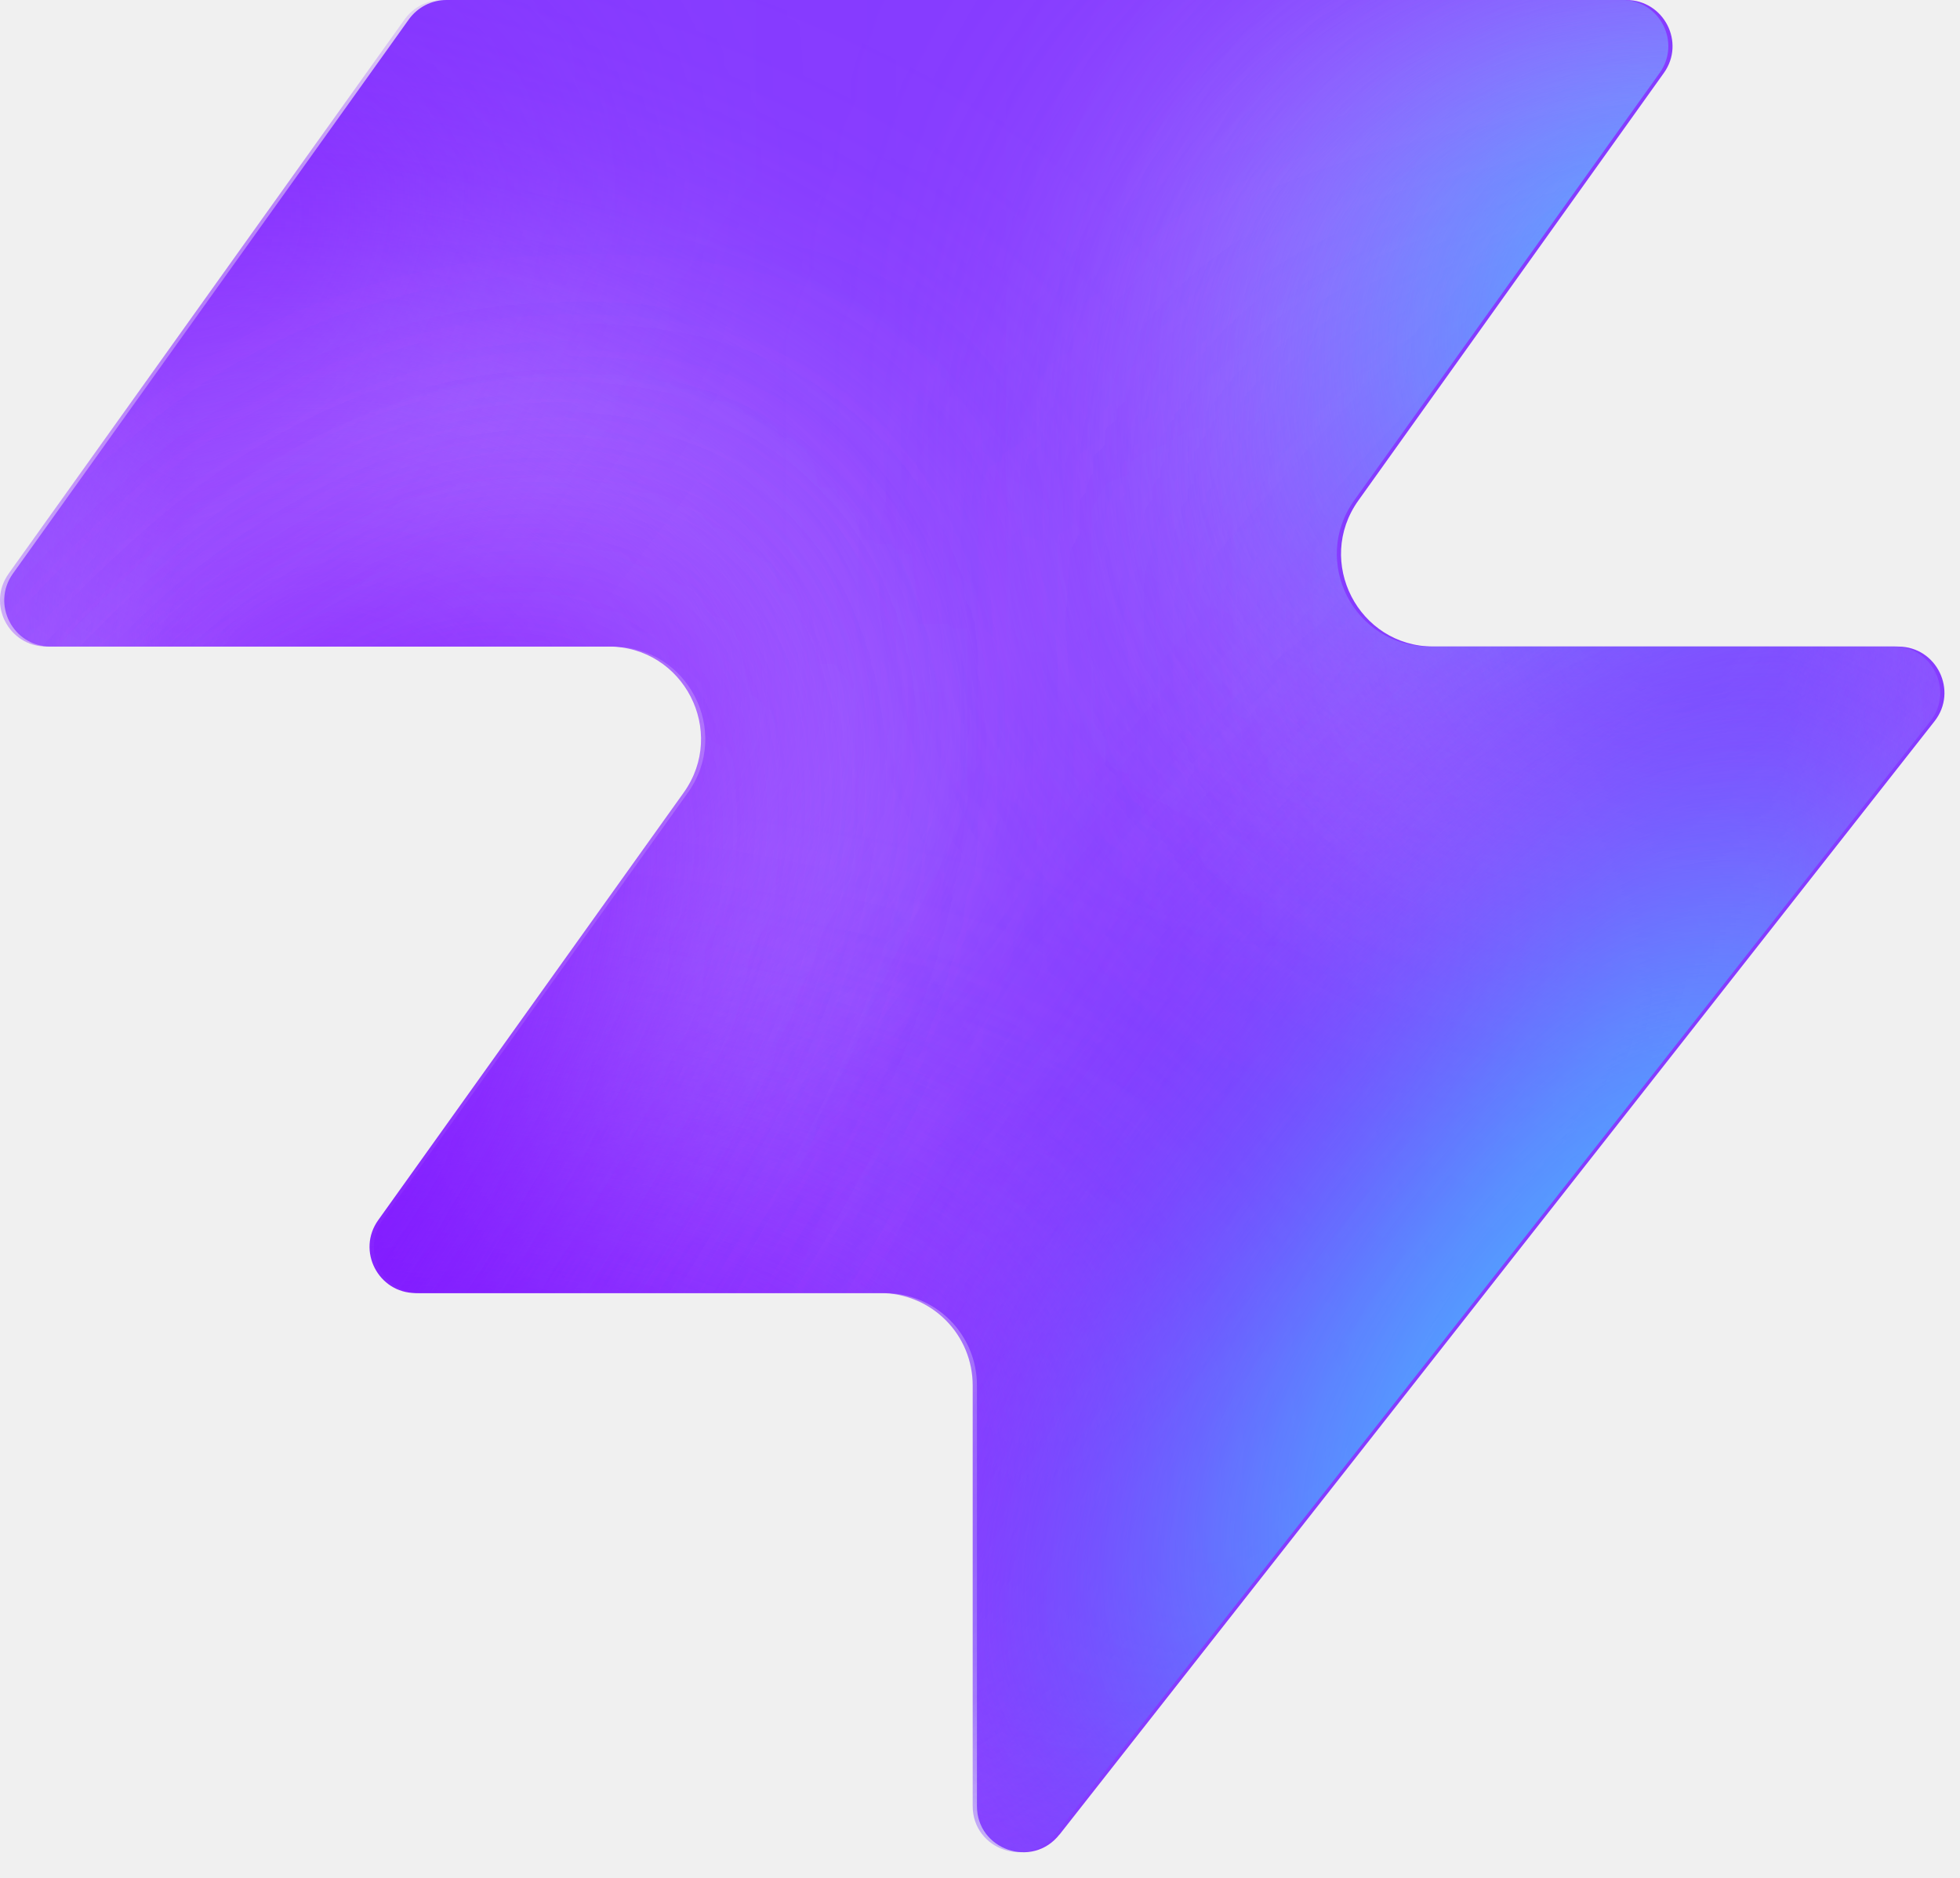
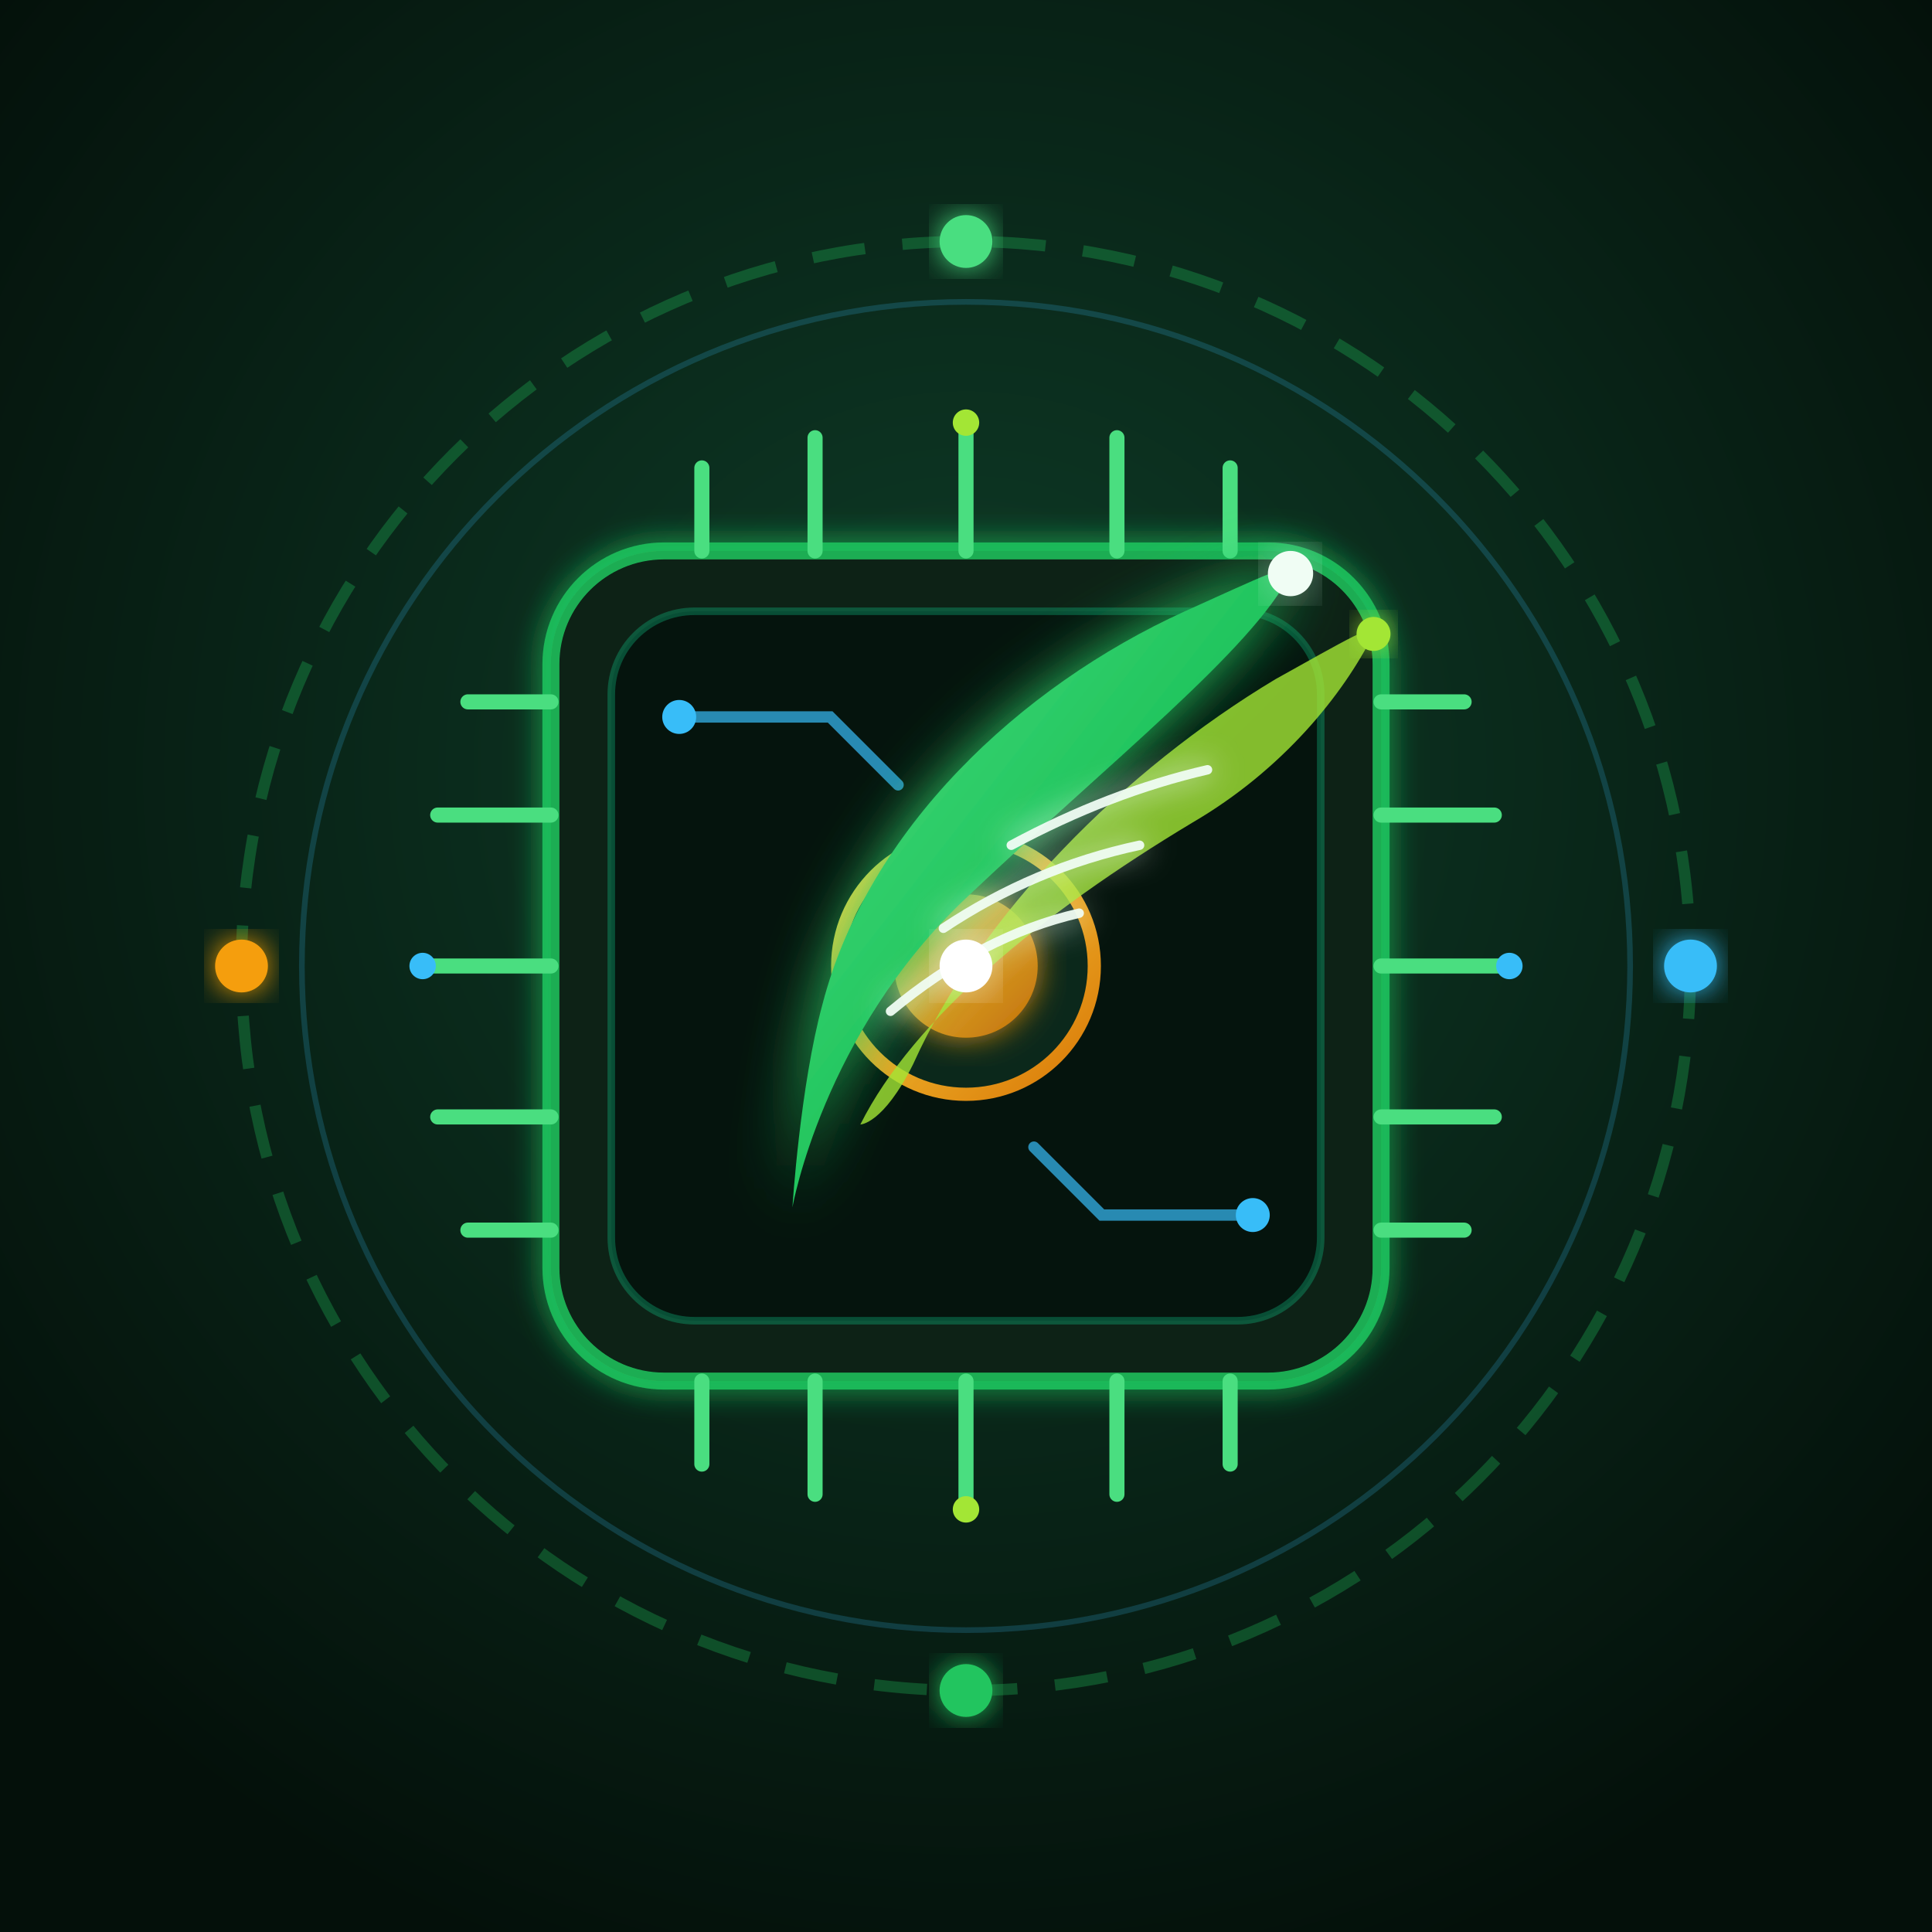
- <svg xmlns="http://www.w3.org/2000/svg" width="48" height="46" fill="none" viewBox="0 0 48 46">
-   <path fill="#863bff" d="M25.946 44.938c-.664.845-2.021.375-2.021-.698V33.937a2.26 2.26 0 0 0-2.262-2.262H10.287c-.92 0-1.456-1.04-.92-1.788l7.48-10.471c1.07-1.497 0-3.578-1.842-3.578H1.237c-.92 0-1.456-1.04-.92-1.788L10.013.474c.214-.297.556-.474.92-.474h28.894c.92 0 1.456 1.04.92 1.788l-7.48 10.471c-1.07 1.498 0 3.579 1.842 3.579h11.377c.943 0 1.473 1.088.89 1.83L25.947 44.94z" style="fill:#863bff;fill:color(display-p3 .525 .23 1);fill-opacity:1" />
-   <mask id="a" width="48" height="46" x="0" y="0" maskUnits="userSpaceOnUse" style="mask-type:alpha">
-     <path fill="#000" d="M25.842 44.938c-.664.844-2.021.375-2.021-.698V33.937a2.26 2.26 0 0 0-2.262-2.262H10.183c-.92 0-1.456-1.04-.92-1.788l7.48-10.471c1.07-1.498 0-3.579-1.842-3.579H1.133c-.92 0-1.456-1.04-.92-1.787L9.91.473c.214-.297.556-.474.92-.474h28.894c.92 0 1.456 1.04.92 1.788l-7.48 10.471c-1.07 1.498 0 3.578 1.842 3.578h11.377c.943 0 1.473 1.088.89 1.832L25.843 44.94z" style="fill:#000;fill-opacity:1" />
-   </mask>
-   <g mask="url(#a)">
-     <g filter="url(#b)">
-       <ellipse cx="5.508" cy="14.704" fill="#ede6ff" rx="5.508" ry="14.704" style="fill:#ede6ff;fill:color(display-p3 .927 .903 1);fill-opacity:1" transform="matrix(.00324 1 1 -.00324 -4.47 31.516)" />
-     </g>
-     <g filter="url(#c)">
-       <ellipse cx="10.399" cy="29.851" fill="#ede6ff" rx="10.399" ry="29.851" style="fill:#ede6ff;fill:color(display-p3 .927 .903 1);fill-opacity:1" transform="matrix(.00324 1 1 -.00324 -39.328 7.883)" />
-     </g>
-     <g filter="url(#d)">
-       <ellipse cx="5.508" cy="30.487" fill="#7e14ff" rx="5.508" ry="30.487" style="fill:#7e14ff;fill:color(display-p3 .492 .077 1);fill-opacity:1" transform="rotate(89.814 -25.913 -14.639)scale(1 -1)" />
-     </g>
-     <g filter="url(#e)">
-       <ellipse cx="5.508" cy="30.599" fill="#7e14ff" rx="5.508" ry="30.599" style="fill:#7e14ff;fill:color(display-p3 .492 .077 1);fill-opacity:1" transform="rotate(89.814 -32.644 -3.334)scale(1 -1)" />
-     </g>
-     <g filter="url(#f)">
-       <ellipse cx="5.508" cy="30.599" fill="#7e14ff" rx="5.508" ry="30.599" style="fill:#7e14ff;fill:color(display-p3 .492 .077 1);fill-opacity:1" transform="matrix(.00324 1 1 -.00324 -34.34 30.47)" />
-     </g>
-     <g filter="url(#g)">
-       <ellipse cx="14.072" cy="22.078" fill="#ede6ff" rx="14.072" ry="22.078" style="fill:#ede6ff;fill:color(display-p3 .927 .903 1);fill-opacity:1" transform="rotate(93.35 24.506 48.493)scale(-1 1)" />
-     </g>
-     <g filter="url(#h)">
-       <ellipse cx="3.47" cy="21.501" fill="#7e14ff" rx="3.47" ry="21.501" style="fill:#7e14ff;fill:color(display-p3 .492 .077 1);fill-opacity:1" transform="rotate(89.009 28.708 47.59)scale(-1 1)" />
-     </g>
-     <g filter="url(#i)">
-       <ellipse cx="3.47" cy="21.501" fill="#7e14ff" rx="3.47" ry="21.501" style="fill:#7e14ff;fill:color(display-p3 .492 .077 1);fill-opacity:1" transform="rotate(89.009 28.708 47.59)scale(-1 1)" />
-     </g>
-     <g filter="url(#j)">
-       <ellipse cx=".387" cy="8.972" fill="#7e14ff" rx="4.407" ry="29.108" style="fill:#7e14ff;fill:color(display-p3 .492 .077 1);fill-opacity:1" transform="rotate(39.51 .387 8.972)" />
-     </g>
-     <g filter="url(#k)">
-       <ellipse cx="47.523" cy="-6.092" fill="#7e14ff" rx="4.407" ry="29.108" style="fill:#7e14ff;fill:color(display-p3 .492 .077 1);fill-opacity:1" transform="rotate(37.892 47.523 -6.092)" />
-     </g>
-     <g filter="url(#l)">
-       <ellipse cx="41.412" cy="6.333" fill="#47bfff" rx="5.971" ry="9.665" style="fill:#47bfff;fill:color(display-p3 .28 .748 1);fill-opacity:1" transform="rotate(37.892 41.412 6.333)" />
-     </g>
-     <g filter="url(#m)">
-       <ellipse cx="-1.879" cy="38.332" fill="#7e14ff" rx="4.407" ry="29.108" style="fill:#7e14ff;fill:color(display-p3 .492 .077 1);fill-opacity:1" transform="rotate(37.892 -1.88 38.332)" />
-     </g>
-     <g filter="url(#n)">
-       <ellipse cx="-1.879" cy="38.332" fill="#7e14ff" rx="4.407" ry="29.108" style="fill:#7e14ff;fill:color(display-p3 .492 .077 1);fill-opacity:1" transform="rotate(37.892 -1.88 38.332)" />
-     </g>
-     <g filter="url(#o)">
-       <ellipse cx="35.651" cy="29.907" fill="#7e14ff" rx="4.407" ry="29.108" style="fill:#7e14ff;fill:color(display-p3 .492 .077 1);fill-opacity:1" transform="rotate(37.892 35.651 29.907)" />
-     </g>
-     <g filter="url(#p)">
-       <ellipse cx="38.418" cy="32.4" fill="#47bfff" rx="5.971" ry="15.297" style="fill:#47bfff;fill:color(display-p3 .28 .748 1);fill-opacity:1" transform="rotate(37.892 38.418 32.4)" />
-     </g>
-   </g>
+ <svg xmlns="http://www.w3.org/2000/svg" viewBox="0 0 512 512" width="512" height="512">
  <defs>
-     <filter id="b" width="60.045" height="41.654" x="-19.77" y="16.149" color-interpolation-filters="sRGB" filterUnits="userSpaceOnUse">
-       <feFlood flood-opacity="0" result="BackgroundImageFix" />
-       <feBlend in="SourceGraphic" in2="BackgroundImageFix" result="shape" />
-       <feGaussianBlur result="effect1_foregroundBlur_2002_17158" stdDeviation="7.659" />
+     <radialGradient id="bgGrad" cx="50%" cy="40%" r="65%">
+       <stop offset="0%" stop-color="#0f3d28" />
+       <stop offset="60%" stop-color="#082216" />
+       <stop offset="100%" stop-color="#04100a" />
+     </radialGradient>
+     <linearGradient id="leafGrad" x1="0%" y1="0%" x2="100%" y2="100%">
+       <stop offset="0%" stop-color="#4ade80" />
+       <stop offset="50%" stop-color="#22c55e" />
+       <stop offset="100%" stop-color="#10b981" />
+     </linearGradient>
+     <linearGradient id="goldGrad" x1="0%" y1="0%" x2="100%" y2="100%">
+       <stop offset="0%" stop-color="#fde047" />
+       <stop offset="100%" stop-color="#d97706" />
+     </linearGradient>
+     <linearGradient id="cyanGrad" x1="0%" y1="0%" x2="100%" y2="100%">
+       <stop offset="0%" stop-color="#38bdf8" />
+       <stop offset="100%" stop-color="#0284c7" />
+     </linearGradient>
+     <filter id="glow" x="-20%" y="-20%" width="140%" height="140%">
+       <feGaussianBlur stdDeviation="8" result="blur" />
+       <feComposite in="SourceGraphic" in2="blur" operator="over" />
    </filter>
-     <filter id="c" width="90.34" height="51.437" x="-54.613" y="-7.533" color-interpolation-filters="sRGB" filterUnits="userSpaceOnUse">
-       <feFlood flood-opacity="0" result="BackgroundImageFix" />
-       <feBlend in="SourceGraphic" in2="BackgroundImageFix" result="shape" />
-       <feGaussianBlur result="effect1_foregroundBlur_2002_17158" stdDeviation="7.659" />
-     </filter>
-     <filter id="d" width="79.355" height="29.4" x="-49.64" y="2.03" color-interpolation-filters="sRGB" filterUnits="userSpaceOnUse">
-       <feFlood flood-opacity="0" result="BackgroundImageFix" />
-       <feBlend in="SourceGraphic" in2="BackgroundImageFix" result="shape" />
-       <feGaussianBlur result="effect1_foregroundBlur_2002_17158" stdDeviation="4.596" />
-     </filter>
-     <filter id="e" width="79.579" height="29.4" x="-45.045" y="20.029" color-interpolation-filters="sRGB" filterUnits="userSpaceOnUse">
-       <feFlood flood-opacity="0" result="BackgroundImageFix" />
-       <feBlend in="SourceGraphic" in2="BackgroundImageFix" result="shape" />
-       <feGaussianBlur result="effect1_foregroundBlur_2002_17158" stdDeviation="4.596" />
-     </filter>
-     <filter id="f" width="79.579" height="29.4" x="-43.513" y="21.178" color-interpolation-filters="sRGB" filterUnits="userSpaceOnUse">
-       <feFlood flood-opacity="0" result="BackgroundImageFix" />
-       <feBlend in="SourceGraphic" in2="BackgroundImageFix" result="shape" />
-       <feGaussianBlur result="effect1_foregroundBlur_2002_17158" stdDeviation="4.596" />
-     </filter>
-     <filter id="g" width="74.749" height="58.852" x="15.756" y="-17.901" color-interpolation-filters="sRGB" filterUnits="userSpaceOnUse">
-       <feFlood flood-opacity="0" result="BackgroundImageFix" />
-       <feBlend in="SourceGraphic" in2="BackgroundImageFix" result="shape" />
-       <feGaussianBlur result="effect1_foregroundBlur_2002_17158" stdDeviation="7.659" />
-     </filter>
-     <filter id="h" width="61.377" height="25.362" x="23.548" y="2.284" color-interpolation-filters="sRGB" filterUnits="userSpaceOnUse">
-       <feFlood flood-opacity="0" result="BackgroundImageFix" />
-       <feBlend in="SourceGraphic" in2="BackgroundImageFix" result="shape" />
-       <feGaussianBlur result="effect1_foregroundBlur_2002_17158" stdDeviation="4.596" />
-     </filter>
-     <filter id="i" width="61.377" height="25.362" x="23.548" y="2.284" color-interpolation-filters="sRGB" filterUnits="userSpaceOnUse">
-       <feFlood flood-opacity="0" result="BackgroundImageFix" />
-       <feBlend in="SourceGraphic" in2="BackgroundImageFix" result="shape" />
-       <feGaussianBlur result="effect1_foregroundBlur_2002_17158" stdDeviation="4.596" />
-     </filter>
-     <filter id="j" width="56.045" height="63.649" x="-27.636" y="-22.853" color-interpolation-filters="sRGB" filterUnits="userSpaceOnUse">
-       <feFlood flood-opacity="0" result="BackgroundImageFix" />
-       <feBlend in="SourceGraphic" in2="BackgroundImageFix" result="shape" />
-       <feGaussianBlur result="effect1_foregroundBlur_2002_17158" stdDeviation="4.596" />
-     </filter>
-     <filter id="k" width="54.814" height="64.646" x="20.116" y="-38.415" color-interpolation-filters="sRGB" filterUnits="userSpaceOnUse">
-       <feFlood flood-opacity="0" result="BackgroundImageFix" />
-       <feBlend in="SourceGraphic" in2="BackgroundImageFix" result="shape" />
-       <feGaussianBlur result="effect1_foregroundBlur_2002_17158" stdDeviation="4.596" />
-     </filter>
-     <filter id="l" width="33.541" height="35.313" x="24.641" y="-11.323" color-interpolation-filters="sRGB" filterUnits="userSpaceOnUse">
-       <feFlood flood-opacity="0" result="BackgroundImageFix" />
-       <feBlend in="SourceGraphic" in2="BackgroundImageFix" result="shape" />
-       <feGaussianBlur result="effect1_foregroundBlur_2002_17158" stdDeviation="4.596" />
-     </filter>
-     <filter id="m" width="54.814" height="64.646" x="-29.286" y="6.009" color-interpolation-filters="sRGB" filterUnits="userSpaceOnUse">
-       <feFlood flood-opacity="0" result="BackgroundImageFix" />
-       <feBlend in="SourceGraphic" in2="BackgroundImageFix" result="shape" />
-       <feGaussianBlur result="effect1_foregroundBlur_2002_17158" stdDeviation="4.596" />
-     </filter>
-     <filter id="n" width="54.814" height="64.646" x="-29.286" y="6.009" color-interpolation-filters="sRGB" filterUnits="userSpaceOnUse">
-       <feFlood flood-opacity="0" result="BackgroundImageFix" />
-       <feBlend in="SourceGraphic" in2="BackgroundImageFix" result="shape" />
-       <feGaussianBlur result="effect1_foregroundBlur_2002_17158" stdDeviation="4.596" />
-     </filter>
-     <filter id="o" width="54.814" height="64.646" x="8.244" y="-2.416" color-interpolation-filters="sRGB" filterUnits="userSpaceOnUse">
-       <feFlood flood-opacity="0" result="BackgroundImageFix" />
-       <feBlend in="SourceGraphic" in2="BackgroundImageFix" result="shape" />
-       <feGaussianBlur result="effect1_foregroundBlur_2002_17158" stdDeviation="4.596" />
-     </filter>
-     <filter id="p" width="39.409" height="43.623" x="18.713" y="10.588" color-interpolation-filters="sRGB" filterUnits="userSpaceOnUse">
-       <feFlood flood-opacity="0" result="BackgroundImageFix" />
-       <feBlend in="SourceGraphic" in2="BackgroundImageFix" result="shape" />
-       <feGaussianBlur result="effect1_foregroundBlur_2002_17158" stdDeviation="4.596" />
+     <filter id="softGlow" x="-20%" y="-20%" width="140%" height="140%">
+       <feGaussianBlur stdDeviation="4" result="blur" />
+       <feComposite in="SourceGraphic" in2="blur" operator="over" />
    </filter>
  </defs>
+   <rect width="512" height="512" fill="url(#bgGrad)" />
+   <circle cx="256" cy="256" r="192" fill="none" stroke="#22c55e" stroke-opacity="0.3" stroke-width="3" stroke-dasharray="14 10" />
+   <circle cx="256" cy="256" r="176" fill="none" stroke="#38bdf8" stroke-opacity="0.2" stroke-width="1.5" />
+   <circle cx="256" cy="64" r="7" fill="#4ade80" filter="url(#softGlow)" />
+   <circle cx="448" cy="256" r="7" fill="#38bdf8" filter="url(#softGlow)" />
+   <circle cx="256" cy="448" r="7" fill="#22c55e" filter="url(#softGlow)" />
+   <circle cx="64" cy="256" r="7" fill="#f59e0b" filter="url(#softGlow)" />
+   <rect x="146" y="146" width="220" height="220" rx="30" fill="#082015" stroke="#22c55e" stroke-width="4.5" stroke-opacity="0.85" filter="url(#softGlow)" />
+   <rect x="162" y="162" width="188" height="188" rx="22" fill="#05140d" stroke="#10b981" stroke-opacity="0.35" stroke-width="2" />
+   <path d="M186 146 V124 M216 146 V116 M256 146 V112 M296 146 V116 M326 146 V124" stroke="#4ade80" stroke-width="4" stroke-linecap="round" />
+   <path d="M186 366 V388 M216 366 V396 M256 366 V400 M296 366 V396 M326 366 V388" stroke="#4ade80" stroke-width="4" stroke-linecap="round" />
+   <path d="M146 186 H124 M146 216 H116 M146 256 H112 M146 296 H116 M146 326 H124" stroke="#4ade80" stroke-width="4" stroke-linecap="round" />
+   <path d="M366 186 H388 M366 216 H396 M366 256 H400 M366 296 H396 M366 326 H388" stroke="#4ade80" stroke-width="4" stroke-linecap="round" />
+   <circle cx="256" cy="112" r="3.5" fill="#a3e635" />
+   <circle cx="256" cy="400" r="3.5" fill="#a3e635" />
+   <circle cx="112" cy="256" r="3.5" fill="#38bdf8" />
+   <circle cx="400" cy="256" r="3.5" fill="#38bdf8" />
+   <path d="M180 190 H220 L238 208" stroke="#38bdf8" stroke-width="3" fill="none" stroke-opacity="0.7" stroke-linecap="round" />
+   <circle cx="180" cy="190" r="4.5" fill="#38bdf8" />
+   <path d="M332 322 H292 L274 304" stroke="#38bdf8" stroke-width="3" fill="none" stroke-opacity="0.7" stroke-linecap="round" />
+   <circle cx="332" cy="322" r="4.5" fill="#38bdf8" />
+   <circle cx="256" cy="256" r="34" fill="#0b281b" stroke="url(#goldGrad)" stroke-width="3.5" />
+   <circle cx="256" cy="256" r="19" fill="url(#goldGrad)" opacity="0.9" filter="url(#softGlow)" />
+   <path d="M210 320 C210 320, 218 274, 256 238 C294 202, 332 172, 342 152 C344 148, 334 153, 314 162 C270 182, 230 220, 218 266 C212 288, 210 320, 210 320 Z" fill="url(#leafGrad)" filter="url(#glow)" />
+   <path d="M228 298 C242 270, 276 242, 316 218 C340 204, 356 184, 364 168 C366 164, 356 170, 338 180 C298 204, 260 242, 242 282 C234 298, 228 298, 228 298 Z" fill="#a3e635" opacity="0.8" />
+   <path d="M236 268 Q260 248 286 242 M250 246 Q274 230 302 224 M268 224 Q294 210 320 204" stroke="#f0fdf4" stroke-width="2.5" stroke-linecap="round" fill="none" opacity="0.95" filter="url(#softGlow)" />
+   <circle cx="342" cy="152" r="6" fill="#f0fdf4" filter="url(#glow)" />
+   <circle cx="364" cy="168" r="4.5" fill="#a3e635" filter="url(#softGlow)" />
+   <circle cx="256" cy="256" r="7" fill="#ffffff" filter="url(#glow)" />
</svg>
